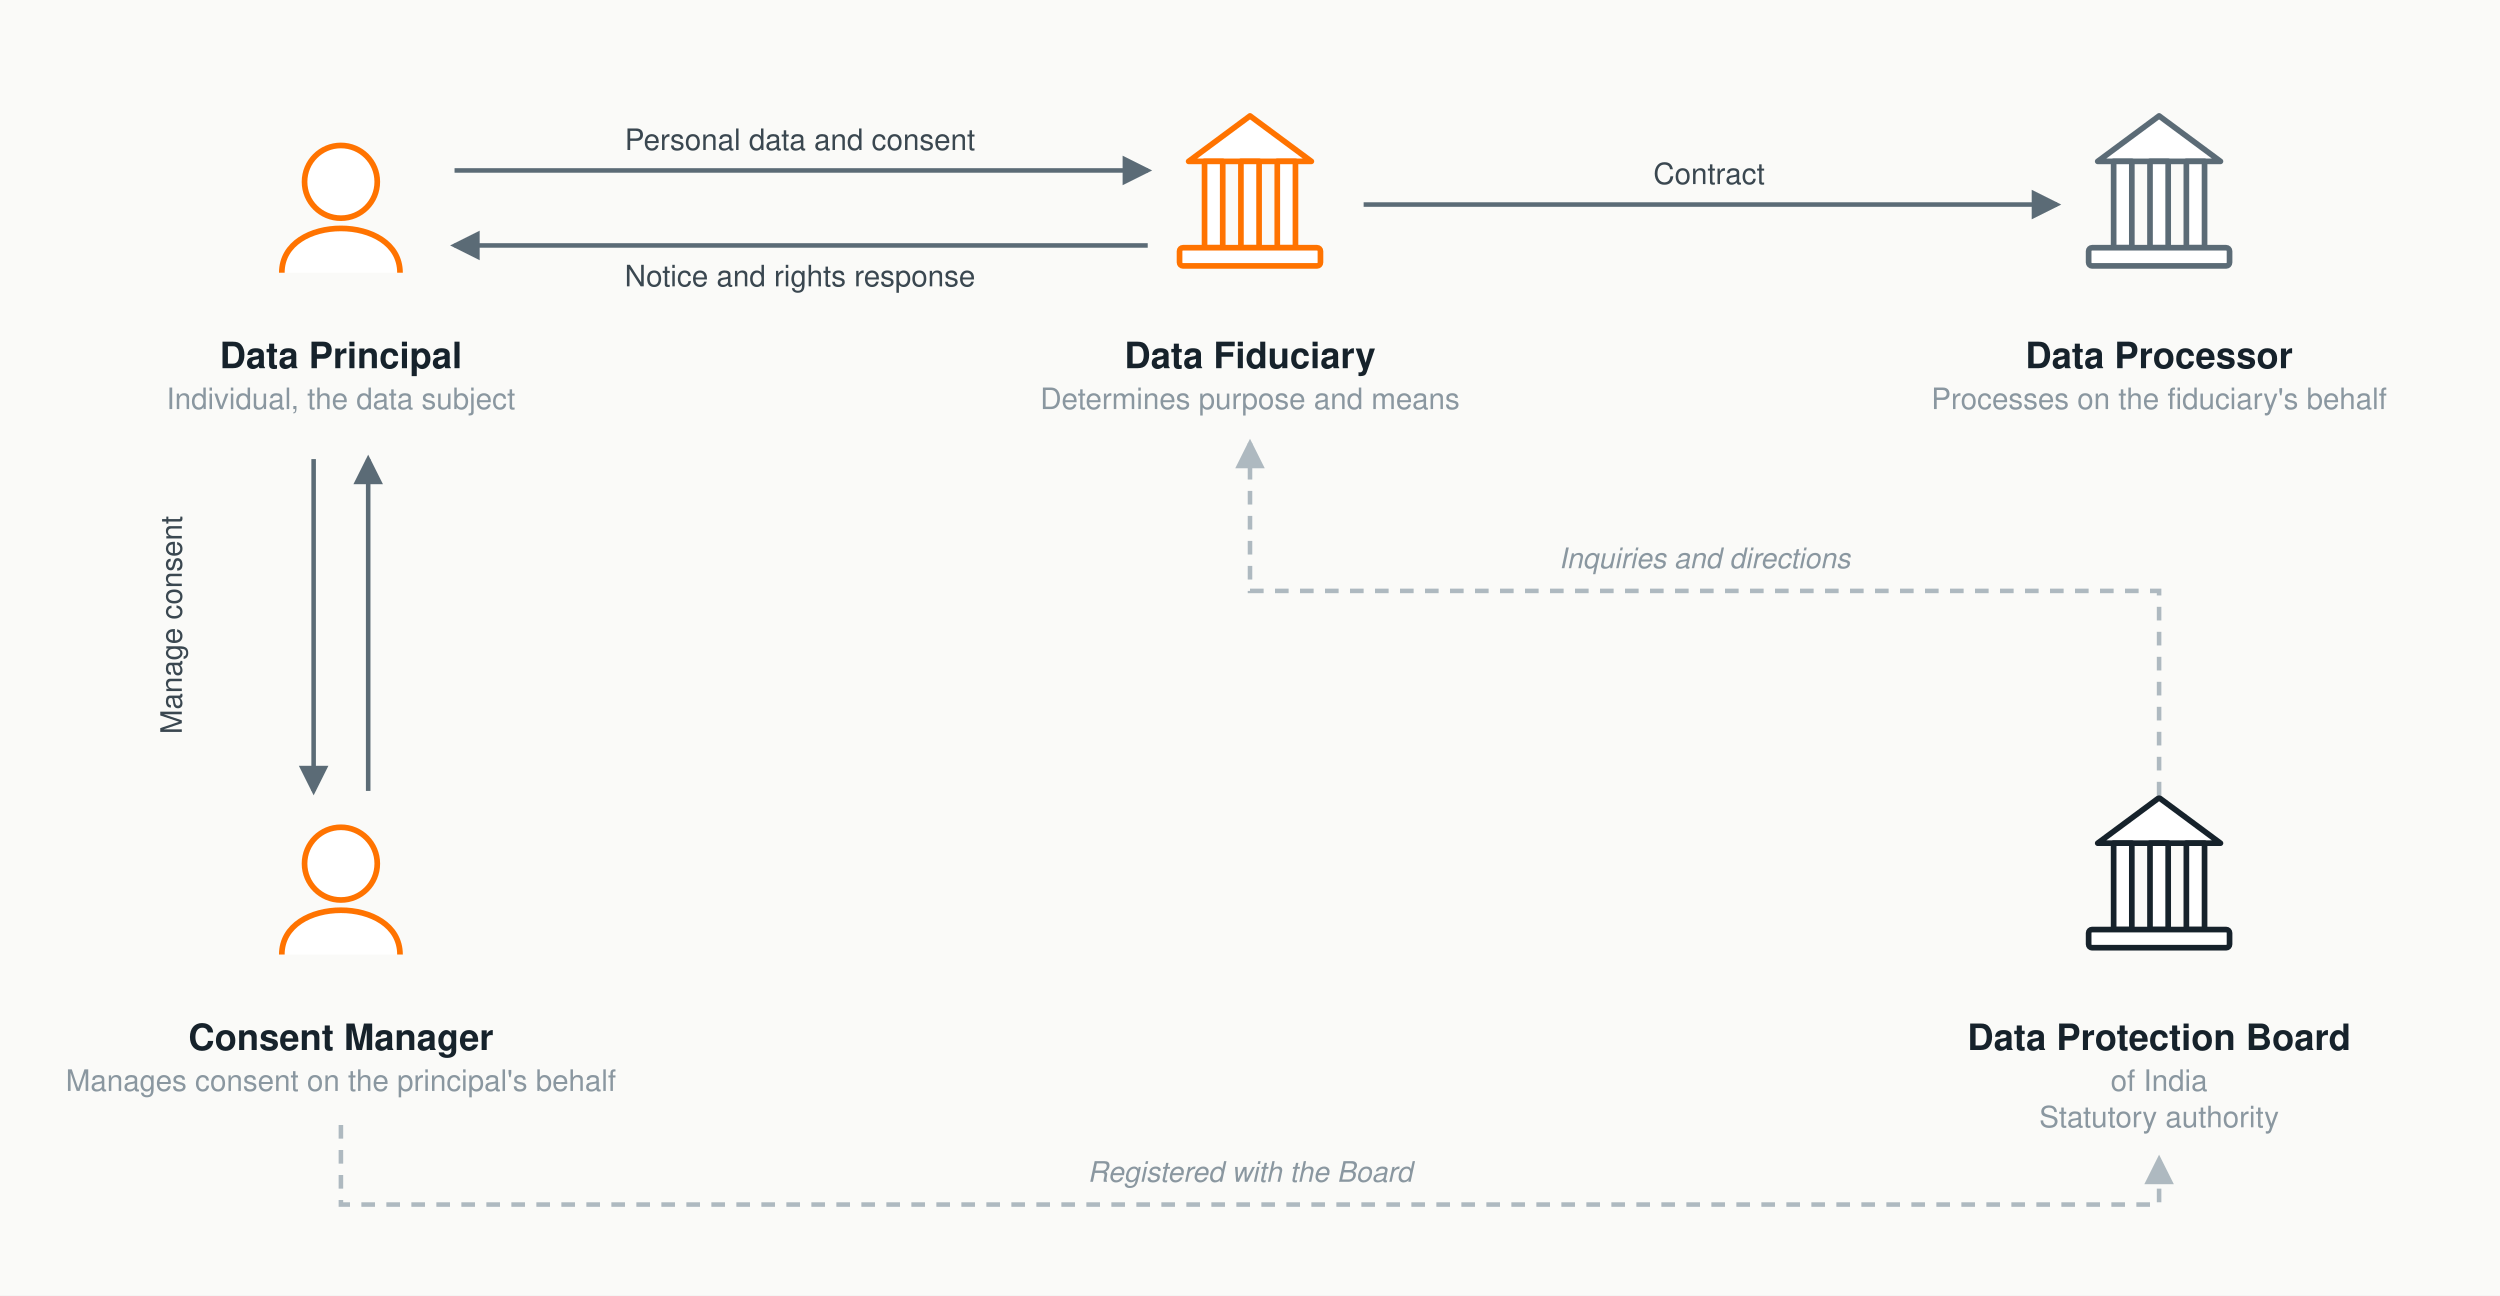
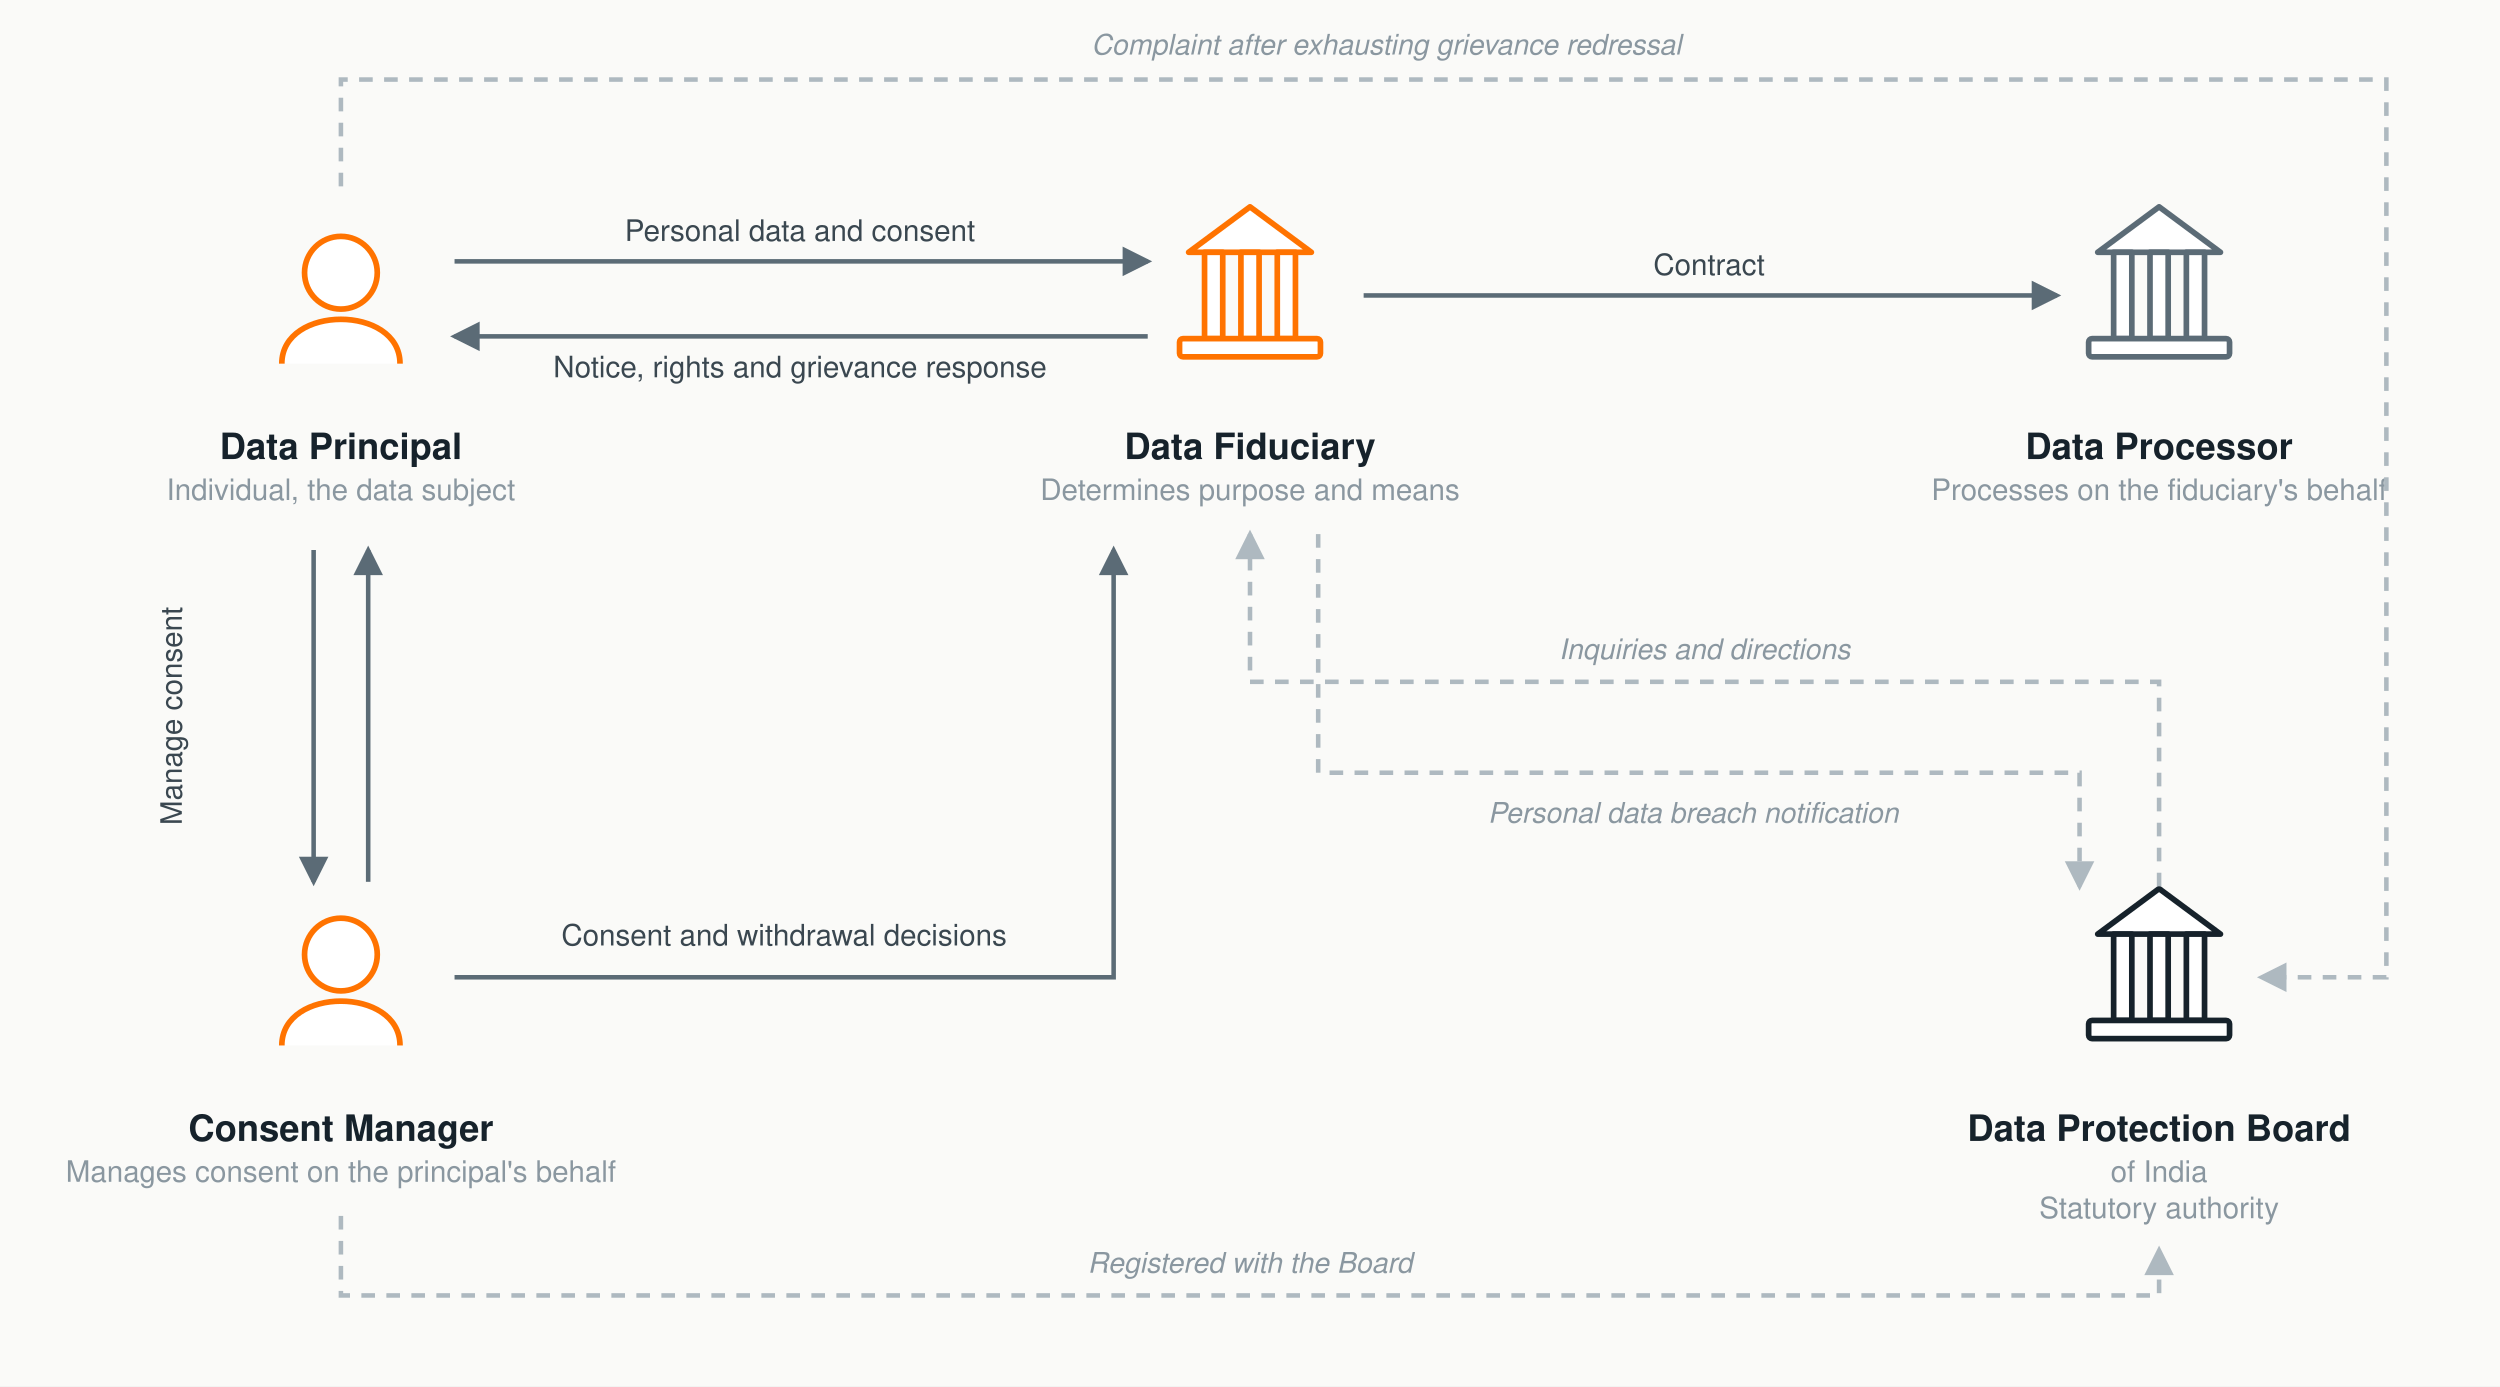
- <svg xmlns="http://www.w3.org/2000/svg" width="1100" height="570" viewBox="0 70 1100 570" role="img" aria-labelledby="title description">
+ <svg xmlns="http://www.w3.org/2000/svg" width="1100" height="610" viewBox="0 30 1100 610" role="img" aria-labelledby="title description">
  <defs>
    <marker id="arr" viewBox="0 0 10 10" refX="8.5" refY="5" markerWidth="6.5" markerHeight="6.5" orient="auto-start-reverse">
      <path d="M 0 0 L 10 5 L 0 10 z" fill="#5B6B76" />
    </marker>
    <marker id="arr-d" viewBox="0 0 10 10" refX="8.5" refY="5" markerWidth="6.5" markerHeight="6.5" orient="auto-start-reverse">
      <path d="M 0 0 L 10 5 L 0 10 z" fill="#AEB9C0" />
    </marker>
    <style>
      .title { font: 700 24px 'Segoe UI', Helvetica, Arial, sans-serif; fill: #16222B; }
      .name  { font: 600 16px 'Segoe UI', Helvetica, Arial, sans-serif; fill: #16222B; text-anchor: middle; }
      .desc  { font: 400 13px 'Segoe UI', Helvetica, Arial, sans-serif; fill: #8A97A0; text-anchor: middle; }
      .lbl   { font: 500 13px 'Segoe UI', Helvetica, Arial, sans-serif; fill: #3A4750; text-anchor: middle; }
      .lbl-d { font: italic 12.5px 'Segoe UI', Helvetica, Arial, sans-serif; fill: #8A97A0; text-anchor: middle; }
      .icon  { fill: #FFFFFF; stroke: currentColor; stroke-width: 2.5; stroke-linejoin: round; }
      .arr   { stroke: #5B6B76; stroke-width: 2; fill: none; marker-end: url(#arr); }
      .arr-d { stroke: #AEB9C0; stroke-width: 2; fill: none; stroke-dasharray: 6 5; marker-end: url(#arr-d); }
    </style>
    <g id="icon-person">
      <circle class="icon" cx="0" cy="-10" r="16" />
      <path class="icon" d="M -26 30 C -26 4, 26 4, 26 30" />
    </g>
    <g id="icon-building">
      <path class="icon" d="M -27 -19 L 27 -19 L 0 -39 Z" />
      <rect class="icon" x="-20" y="-19" width="8" height="38" />
      <rect class="icon" x="-4" y="-19" width="8" height="38" />
      <rect class="icon" x="12" y="-19" width="8" height="38" />
      <rect class="icon" x="-31" y="19" width="62" height="8" rx="1.5" />
    </g>
  </defs>
  <rect width="1100" height="640" fill="#FAFAF8" />
  <g transform="translate(150,160)" style="color:#FF7300">
    <use href="#icon-person" />
  </g>
  <text class="name" x="150" y="232">Data Principal</text>
  <text class="desc" x="150" y="250">Individual, the data subject</text>
  <g transform="translate(550,160)" style="color:#FF7300">
    <use href="#icon-building" />
  </g>
  <text class="name" x="550" y="232">Data Fiduciary</text>
  <text class="desc" x="550" y="250">Determines purpose and means</text>
  <g transform="translate(950,160)" style="color:#5B6B76">
    <use href="#icon-building" />
  </g>
  <text class="name" x="950" y="232">Data Processor</text>
  <text class="desc" x="950" y="250">Processes on the fiduciary's behalf</text>
  <g transform="translate(150,460)" style="color:#FF7300">
    <use href="#icon-person" />
  </g>
  <text class="name" x="150" y="532">Consent Manager</text>
  <text class="desc" x="150" y="550">Manages consent on the principal's behalf</text>
  <g transform="translate(950,460)" style="color:#16222B">
    <use href="#icon-building" />
  </g>
  <text class="name" x="950" y="532">Data Protection Board</text>
  <text class="desc" x="950" y="550">of India</text>
  <text class="desc" x="950" y="566">Statutory authority</text>
  <path class="arr" d="M 200 145 H 505" />
  <text class="lbl" x="352" y="136">Personal data and consent</text>
  <path class="arr" d="M 505 178 H 200" />
-   <text class="lbl" x="352" y="196">Notice and rights response</text>
+   <text class="lbl" x="352" y="196">Notice, rights and grievance response</text>
  <path class="arr" d="M 600 160 H 905" />
  <text class="lbl" x="752" y="151">Contract</text>
  <path class="arr" d="M 138 272 V 418" />
  <path class="arr" d="M 162 418 V 272" />
  <text class="lbl" x="80" y="345" transform="rotate(-90 80 345)">Manage consent</text>
+   <path class="arr" d="M 200 460 H 490 V 272" />
+   <text class="lbl" x="345" y="446">Consent and withdrawal decisions</text>
+   <path class="arr-d" d="M 150 112 V 65 H 1050 V 460 H 995" />
+   <text class="lbl-d" x="610" y="54">Complaint after exhausting grievance redressal</text>
  <path class="arr-d" d="M 950 420 V 330 H 550 V 265" />
  <text class="lbl-d" x="750" y="320">Inquiries and directions</text>
+   <path class="arr-d" d="M 580 265 V 370 H 915 V 420" />
+   <text class="lbl-d" x="745" y="392">Personal data breach notification</text>
  <path class="arr-d" d="M 150 565 V 600 H 950 V 580" />
  <text class="lbl-d" x="550" y="590">Registered with the Board</text>
</svg>
